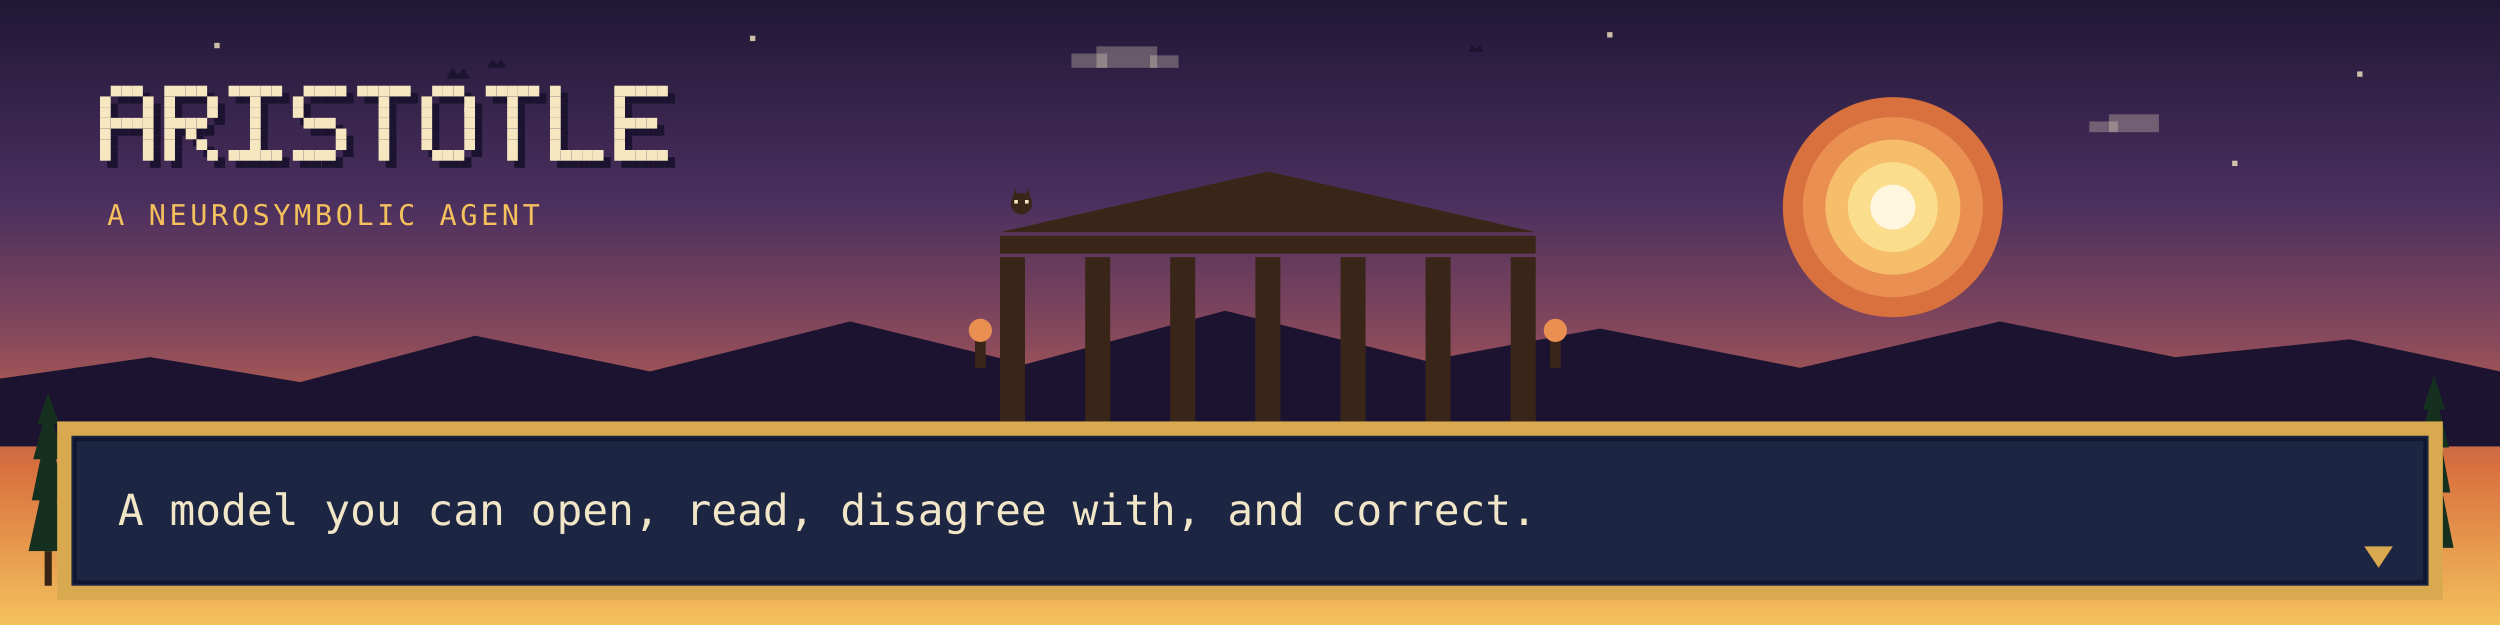
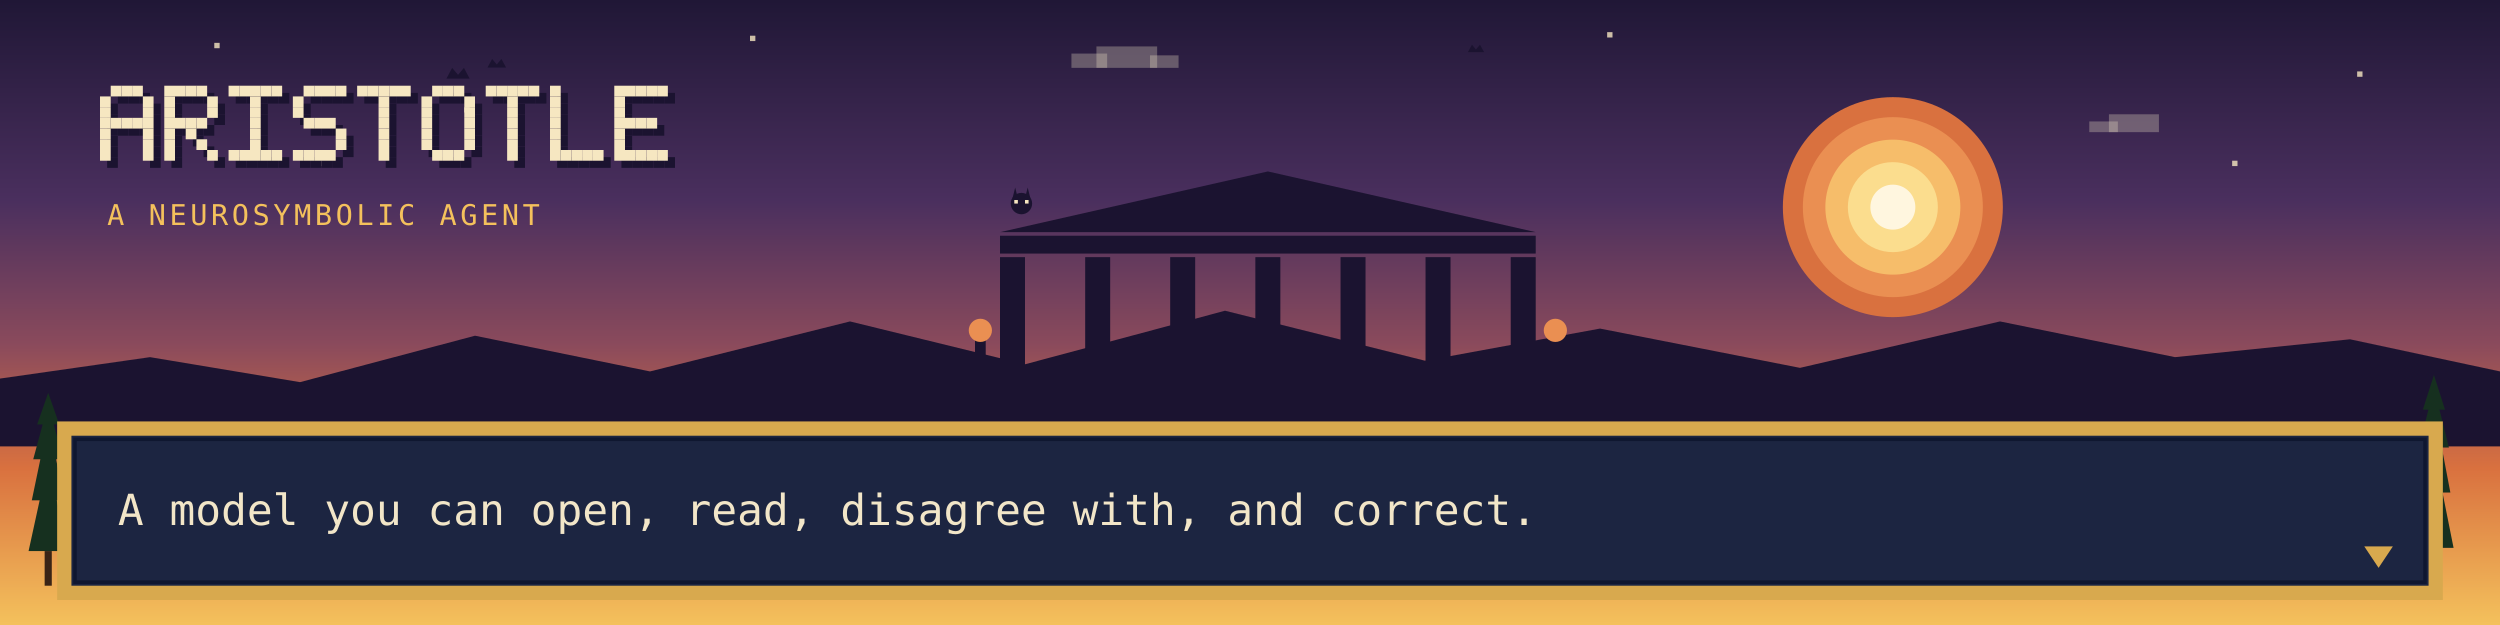
<svg xmlns="http://www.w3.org/2000/svg" viewBox="0 0 1400 350" role="img" aria-label="aristotle — a neurosymbolic agent that builds a model of your system, and shows it to you">
  <defs>
    <linearGradient id="sky" x1="0" y1="0" x2="0" y2="1">
      <stop offset="0%" stop-color="#201736" />
      <stop offset="32%" stop-color="#4a2f5e" />
      <stop offset="55%" stop-color="#8a4a5c" />
      <stop offset="75%" stop-color="#d9713f" />
      <stop offset="100%" stop-color="#f4c15c" />
    </linearGradient>
  </defs>
  <rect x="0.0" y="0.0" width="1400.0" height="350.0" fill="url(#sky)" />
  <rect x="120.0" y="24.0" width="3.0" height="3.0" fill="#f6e7c1" opacity="0.8" />
  <rect x="260.0" y="60.0" width="3.0" height="3.0" fill="#f6e7c1" opacity="0.8" />
  <rect x="420.0" y="20.0" width="3.0" height="3.0" fill="#f6e7c1" opacity="0.8" />
  <rect x="180.0" y="90.0" width="3.0" height="3.0" fill="#f6e7c1" opacity="0.8" />
  <rect x="900.0" y="18.0" width="3.0" height="3.0" fill="#f6e7c1" opacity="0.8" />
  <rect x="1320.0" y="40.0" width="3.0" height="3.0" fill="#f6e7c1" opacity="0.8" />
  <rect x="1250.0" y="90.0" width="3.0" height="3.0" fill="#f6e7c1" opacity="0.8" />
  <rect x="600.0" y="30.0" width="20.0" height="8.0" fill="#f2e6c8" opacity="0.3" />
  <rect x="614.0" y="26.0" width="34.0" height="12.0" fill="#f2e6c8" opacity="0.3" />
  <rect x="644.0" y="31.0" width="16.0" height="7.0" fill="#f2e6c8" opacity="0.3" />
  <rect x="1170.0" y="68.0" width="16.0" height="6.0" fill="#f2e6c8" opacity="0.3" />
  <rect x="1181.0" y="64.0" width="28.0" height="10.0" fill="#f2e6c8" opacity="0.3" />
  <polygon points="250.0,44.0 253.2,38.0 256.5,41.9 259.8,38.0 263.0,44.0" fill="#1b1330" />
  <polygon points="273.0,37.8 275.6,33.0 278.2,36.1 280.8,33.0 283.4,37.8" fill="#1b1330" />
  <polygon points="822.0,29.2 824.3,25.0 826.5,27.7 828.8,25.0 831.1,29.2" fill="#1b1330" />
  <circle cx="1060.0" cy="116.0" r="61.6" fill="#d9713f" />
  <circle cx="1060.0" cy="116.0" r="50.4" fill="#ea8f52" />
  <circle cx="1060.0" cy="116.0" r="37.8" fill="#f6bd6a" />
  <circle cx="1060.0" cy="116.0" r="25.2" fill="#fbdd8e" />
  <circle cx="1060.0" cy="116.0" r="12.6" fill="#fff6df" />
  <polygon points="0.0,250.0 0.0,212.0 84.0,200.0 168.0,214.0 266.0,188.0 364.0,208.0 476.0,180.0 574.0,204.0 686.0,174.0 798.0,202.0 896.0,184.0 1008.0,206.0 1120.0,180.0 1218.0,200.0 1316.0,190.0 1400.0,208.0 1400.0,250.0" fill="#1b1330" />
  <polygon points="27.0,220.0 33.2,237.7 30.1,237.7 35.4,257.2 31.4,257.2 36.2,280.2 31.8,280.2 38.0,308.6 16.0,308.6 22.2,280.2 17.8,280.2 22.6,257.2 18.6,257.2 23.9,237.7 20.8,237.7" fill="#16301f" />
  <rect x="25.0" y="308.6" width="4.0" height="19.4" fill="#3a2416" />
  <polygon points="1363.0,210.0 1369.2,229.4 1366.1,229.4 1371.4,250.6 1367.4,250.6 1372.2,275.8 1367.8,275.8 1374.0,306.8 1352.0,306.8 1358.2,275.8 1353.8,275.8 1358.6,250.6 1354.6,250.6 1359.9,229.4 1356.8,229.4" fill="#16301f" />
  <rect x="1361.0" y="306.8" width="4.0" height="21.2" fill="#3a2416" />
-   <polygon points="710.0,96.0 860.0,130.0 560.0,130.0" fill="#3a2618" />
-   <rect x="560.0" y="132.0" width="300.0" height="10.0" fill="#3a2618" />
-   <rect x="560.0" y="144.0" width="14.0" height="92.0" fill="#3a2618" />
-   <rect x="607.7" y="144.0" width="14.0" height="92.0" fill="#3a2618" />
-   <rect x="655.3" y="144.0" width="14.0" height="92.0" fill="#3a2618" />
-   <rect x="703.0" y="144.0" width="14.0" height="92.0" fill="#3a2618" />
-   <rect x="750.7" y="144.0" width="14.0" height="92.0" fill="#3a2618" />
-   <rect x="798.3" y="144.0" width="14.0" height="92.0" fill="#3a2618" />
-   <rect x="846.0" y="144.0" width="14.0" height="92.0" fill="#3a2618" />
-   <rect x="552.0" y="238.0" width="316.0" height="12.0" fill="#3a2618" />
-   <circle cx="572.0" cy="114.0" r="6.0" fill="#3a2618" />
-   <polygon points="567.0,111.0 570.0,111.0 568.5,105.0" fill="#3a2618" />
-   <polygon points="574.0,111.0 577.0,111.0 575.5,105.0" fill="#3a2618" />
+   <polygon points="710.0,96.0 860.0,130.0 560.0,130.0" fill="#1b1330" />
+   <rect x="560.0" y="132.0" width="300.0" height="10.0" fill="#1b1330" />
+   <rect x="560.0" y="144.0" width="14.0" height="92.0" fill="#1b1330" />
+   <rect x="607.7" y="144.0" width="14.0" height="92.0" fill="#1b1330" />
+   <rect x="655.3" y="144.0" width="14.0" height="92.0" fill="#1b1330" />
+   <rect x="703.0" y="144.0" width="14.0" height="92.0" fill="#1b1330" />
+   <rect x="750.7" y="144.0" width="14.0" height="92.0" fill="#1b1330" />
+   <rect x="798.3" y="144.0" width="14.0" height="92.0" fill="#1b1330" />
+   <rect x="846.0" y="144.0" width="14.0" height="92.0" fill="#1b1330" />
+   <rect x="552.0" y="238.0" width="316.0" height="12.0" fill="#1b1330" />
+   <circle cx="572.0" cy="114.0" r="6.0" fill="#1b1330" />
+   <polygon points="567.0,111.0 570.0,111.0 568.5,105.0" fill="#1b1330" />
+   <polygon points="574.0,111.0 577.0,111.0 575.5,105.0" fill="#1b1330" />
  <rect x="568.0" y="112.0" width="2.0" height="2.0" fill="#f6e7c1" />
  <rect x="574.0" y="112.0" width="2.0" height="2.0" fill="#f6e7c1" />
-   <rect x="546.0" y="190.0" width="6.0" height="16.0" fill="#3a2618" />
+   <rect x="546.0" y="190.0" width="6.0" height="16.0" fill="#1b1330" />
  <circle cx="549.0" cy="185.0" r="6.5" fill="#ea8f52" />
-   <rect x="868.0" y="190.0" width="6.0" height="16.0" fill="#3a2618" />
+   <rect x="868.0" y="190.0" width="6.0" height="16.0" fill="#1b1330" />
  <circle cx="871.0" cy="185.0" r="6.5" fill="#ea8f52" />
  <rect x="66.0" y="52.0" width="6.0" height="6.0" fill="#1b1330" />
  <rect x="72.0" y="52.0" width="6.0" height="6.0" fill="#1b1330" />
  <rect x="78.0" y="52.0" width="6.0" height="6.0" fill="#1b1330" />
  <rect x="60.0" y="58.0" width="6.0" height="6.0" fill="#1b1330" />
  <rect x="84.0" y="58.0" width="6.0" height="6.0" fill="#1b1330" />
  <rect x="60.0" y="64.0" width="6.0" height="6.0" fill="#1b1330" />
  <rect x="84.0" y="64.0" width="6.0" height="6.0" fill="#1b1330" />
  <rect x="60.0" y="70.0" width="6.0" height="6.0" fill="#1b1330" />
  <rect x="66.0" y="70.0" width="6.0" height="6.0" fill="#1b1330" />
  <rect x="72.0" y="70.0" width="6.0" height="6.0" fill="#1b1330" />
  <rect x="78.0" y="70.0" width="6.0" height="6.0" fill="#1b1330" />
  <rect x="84.0" y="70.0" width="6.0" height="6.0" fill="#1b1330" />
  <rect x="60.0" y="76.0" width="6.0" height="6.0" fill="#1b1330" />
  <rect x="84.0" y="76.0" width="6.0" height="6.0" fill="#1b1330" />
  <rect x="60.0" y="82.0" width="6.0" height="6.0" fill="#1b1330" />
  <rect x="84.0" y="82.0" width="6.0" height="6.0" fill="#1b1330" />
  <rect x="60.0" y="88.0" width="6.0" height="6.0" fill="#1b1330" />
  <rect x="84.0" y="88.0" width="6.0" height="6.0" fill="#1b1330" />
  <rect x="96.0" y="52.0" width="6.0" height="6.0" fill="#1b1330" />
  <rect x="102.0" y="52.0" width="6.0" height="6.0" fill="#1b1330" />
  <rect x="108.0" y="52.0" width="6.0" height="6.0" fill="#1b1330" />
  <rect x="114.0" y="52.0" width="6.0" height="6.0" fill="#1b1330" />
  <rect x="96.0" y="58.0" width="6.0" height="6.0" fill="#1b1330" />
  <rect x="120.0" y="58.0" width="6.0" height="6.0" fill="#1b1330" />
  <rect x="96.0" y="64.0" width="6.0" height="6.0" fill="#1b1330" />
  <rect x="120.0" y="64.0" width="6.0" height="6.0" fill="#1b1330" />
  <rect x="96.0" y="70.0" width="6.0" height="6.0" fill="#1b1330" />
  <rect x="102.0" y="70.0" width="6.0" height="6.0" fill="#1b1330" />
  <rect x="108.0" y="70.0" width="6.0" height="6.0" fill="#1b1330" />
  <rect x="114.0" y="70.0" width="6.0" height="6.0" fill="#1b1330" />
  <rect x="96.0" y="76.0" width="6.0" height="6.0" fill="#1b1330" />
  <rect x="108.0" y="76.0" width="6.0" height="6.0" fill="#1b1330" />
  <rect x="96.0" y="82.0" width="6.0" height="6.0" fill="#1b1330" />
  <rect x="114.0" y="82.0" width="6.0" height="6.0" fill="#1b1330" />
  <rect x="96.0" y="88.0" width="6.0" height="6.0" fill="#1b1330" />
  <rect x="120.0" y="88.0" width="6.0" height="6.0" fill="#1b1330" />
  <rect x="132.0" y="52.0" width="6.0" height="6.0" fill="#1b1330" />
  <rect x="138.0" y="52.0" width="6.0" height="6.0" fill="#1b1330" />
  <rect x="144.0" y="52.0" width="6.0" height="6.0" fill="#1b1330" />
  <rect x="150.0" y="52.0" width="6.0" height="6.0" fill="#1b1330" />
  <rect x="156.0" y="52.0" width="6.0" height="6.0" fill="#1b1330" />
  <rect x="144.0" y="58.0" width="6.0" height="6.0" fill="#1b1330" />
  <rect x="144.0" y="64.0" width="6.0" height="6.0" fill="#1b1330" />
  <rect x="144.0" y="70.0" width="6.0" height="6.0" fill="#1b1330" />
  <rect x="144.0" y="76.0" width="6.0" height="6.0" fill="#1b1330" />
  <rect x="144.0" y="82.0" width="6.0" height="6.0" fill="#1b1330" />
  <rect x="132.0" y="88.0" width="6.0" height="6.0" fill="#1b1330" />
  <rect x="138.0" y="88.0" width="6.0" height="6.0" fill="#1b1330" />
  <rect x="144.0" y="88.0" width="6.0" height="6.0" fill="#1b1330" />
  <rect x="150.0" y="88.0" width="6.0" height="6.0" fill="#1b1330" />
  <rect x="156.0" y="88.0" width="6.0" height="6.0" fill="#1b1330" />
  <rect x="174.0" y="52.0" width="6.0" height="6.0" fill="#1b1330" />
  <rect x="180.0" y="52.0" width="6.0" height="6.0" fill="#1b1330" />
  <rect x="186.0" y="52.0" width="6.0" height="6.0" fill="#1b1330" />
  <rect x="192.0" y="52.0" width="6.0" height="6.0" fill="#1b1330" />
  <rect x="168.0" y="58.0" width="6.0" height="6.0" fill="#1b1330" />
  <rect x="168.0" y="64.0" width="6.0" height="6.0" fill="#1b1330" />
  <rect x="174.0" y="70.0" width="6.0" height="6.0" fill="#1b1330" />
  <rect x="180.0" y="70.0" width="6.0" height="6.0" fill="#1b1330" />
  <rect x="186.0" y="70.0" width="6.0" height="6.0" fill="#1b1330" />
  <rect x="192.0" y="76.0" width="6.0" height="6.0" fill="#1b1330" />
  <rect x="192.0" y="82.0" width="6.0" height="6.0" fill="#1b1330" />
  <rect x="168.0" y="88.0" width="6.0" height="6.0" fill="#1b1330" />
  <rect x="174.0" y="88.0" width="6.0" height="6.0" fill="#1b1330" />
  <rect x="180.0" y="88.0" width="6.0" height="6.0" fill="#1b1330" />
  <rect x="186.0" y="88.0" width="6.0" height="6.0" fill="#1b1330" />
  <rect x="204.0" y="52.0" width="6.0" height="6.0" fill="#1b1330" />
  <rect x="210.0" y="52.0" width="6.0" height="6.0" fill="#1b1330" />
  <rect x="216.0" y="52.0" width="6.0" height="6.0" fill="#1b1330" />
  <rect x="222.0" y="52.0" width="6.0" height="6.0" fill="#1b1330" />
  <rect x="228.0" y="52.0" width="6.0" height="6.0" fill="#1b1330" />
  <rect x="216.0" y="58.0" width="6.0" height="6.0" fill="#1b1330" />
  <rect x="216.0" y="64.0" width="6.0" height="6.0" fill="#1b1330" />
  <rect x="216.0" y="70.0" width="6.0" height="6.0" fill="#1b1330" />
  <rect x="216.0" y="76.0" width="6.0" height="6.0" fill="#1b1330" />
  <rect x="216.0" y="82.0" width="6.0" height="6.0" fill="#1b1330" />
  <rect x="216.0" y="88.0" width="6.0" height="6.0" fill="#1b1330" />
  <rect x="246.0" y="52.0" width="6.0" height="6.0" fill="#1b1330" />
  <rect x="252.0" y="52.0" width="6.0" height="6.0" fill="#1b1330" />
  <rect x="258.0" y="52.0" width="6.0" height="6.0" fill="#1b1330" />
  <rect x="240.0" y="58.0" width="6.0" height="6.0" fill="#1b1330" />
  <rect x="264.0" y="58.0" width="6.0" height="6.0" fill="#1b1330" />
  <rect x="240.0" y="64.0" width="6.0" height="6.0" fill="#1b1330" />
  <rect x="264.0" y="64.0" width="6.0" height="6.0" fill="#1b1330" />
  <rect x="240.0" y="70.0" width="6.0" height="6.0" fill="#1b1330" />
  <rect x="264.0" y="70.0" width="6.0" height="6.0" fill="#1b1330" />
  <rect x="240.0" y="76.0" width="6.0" height="6.0" fill="#1b1330" />
  <rect x="264.0" y="76.0" width="6.0" height="6.0" fill="#1b1330" />
  <rect x="240.0" y="82.0" width="6.0" height="6.0" fill="#1b1330" />
  <rect x="264.0" y="82.0" width="6.0" height="6.0" fill="#1b1330" />
  <rect x="246.0" y="88.0" width="6.0" height="6.0" fill="#1b1330" />
  <rect x="252.0" y="88.0" width="6.0" height="6.0" fill="#1b1330" />
  <rect x="258.0" y="88.0" width="6.0" height="6.0" fill="#1b1330" />
  <rect x="276.0" y="52.0" width="6.0" height="6.0" fill="#1b1330" />
  <rect x="282.0" y="52.0" width="6.0" height="6.0" fill="#1b1330" />
  <rect x="288.0" y="52.0" width="6.0" height="6.0" fill="#1b1330" />
  <rect x="294.0" y="52.0" width="6.0" height="6.0" fill="#1b1330" />
  <rect x="300.0" y="52.0" width="6.0" height="6.0" fill="#1b1330" />
  <rect x="288.0" y="58.0" width="6.0" height="6.0" fill="#1b1330" />
  <rect x="288.0" y="64.0" width="6.0" height="6.0" fill="#1b1330" />
  <rect x="288.0" y="70.0" width="6.0" height="6.0" fill="#1b1330" />
  <rect x="288.0" y="76.0" width="6.0" height="6.0" fill="#1b1330" />
  <rect x="288.0" y="82.0" width="6.0" height="6.0" fill="#1b1330" />
  <rect x="288.0" y="88.0" width="6.0" height="6.0" fill="#1b1330" />
  <rect x="312.0" y="52.0" width="6.0" height="6.0" fill="#1b1330" />
  <rect x="312.0" y="58.0" width="6.0" height="6.0" fill="#1b1330" />
  <rect x="312.0" y="64.0" width="6.0" height="6.0" fill="#1b1330" />
  <rect x="312.0" y="70.0" width="6.0" height="6.0" fill="#1b1330" />
  <rect x="312.0" y="76.0" width="6.0" height="6.0" fill="#1b1330" />
  <rect x="312.0" y="82.0" width="6.0" height="6.0" fill="#1b1330" />
  <rect x="312.0" y="88.0" width="6.0" height="6.0" fill="#1b1330" />
  <rect x="318.0" y="88.0" width="6.0" height="6.0" fill="#1b1330" />
  <rect x="324.0" y="88.0" width="6.0" height="6.0" fill="#1b1330" />
  <rect x="330.0" y="88.0" width="6.0" height="6.0" fill="#1b1330" />
  <rect x="336.0" y="88.0" width="6.0" height="6.0" fill="#1b1330" />
  <rect x="348.0" y="52.0" width="6.0" height="6.0" fill="#1b1330" />
  <rect x="354.0" y="52.0" width="6.0" height="6.0" fill="#1b1330" />
  <rect x="360.0" y="52.0" width="6.0" height="6.0" fill="#1b1330" />
  <rect x="366.0" y="52.0" width="6.0" height="6.0" fill="#1b1330" />
  <rect x="372.0" y="52.0" width="6.0" height="6.0" fill="#1b1330" />
  <rect x="348.0" y="58.0" width="6.0" height="6.0" fill="#1b1330" />
  <rect x="348.0" y="64.0" width="6.0" height="6.0" fill="#1b1330" />
  <rect x="348.0" y="70.0" width="6.0" height="6.0" fill="#1b1330" />
  <rect x="354.0" y="70.0" width="6.0" height="6.0" fill="#1b1330" />
  <rect x="360.0" y="70.0" width="6.0" height="6.0" fill="#1b1330" />
  <rect x="366.0" y="70.0" width="6.0" height="6.0" fill="#1b1330" />
  <rect x="348.0" y="76.0" width="6.0" height="6.0" fill="#1b1330" />
  <rect x="348.0" y="82.0" width="6.0" height="6.0" fill="#1b1330" />
  <rect x="348.0" y="88.0" width="6.0" height="6.0" fill="#1b1330" />
  <rect x="354.0" y="88.0" width="6.0" height="6.0" fill="#1b1330" />
  <rect x="360.0" y="88.0" width="6.0" height="6.0" fill="#1b1330" />
  <rect x="366.0" y="88.0" width="6.0" height="6.0" fill="#1b1330" />
  <rect x="372.0" y="88.0" width="6.0" height="6.0" fill="#1b1330" />
  <rect x="62.0" y="48.0" width="6.0" height="6.0" fill="#f6e7c1" />
  <rect x="68.0" y="48.0" width="6.0" height="6.0" fill="#f6e7c1" />
  <rect x="74.0" y="48.0" width="6.0" height="6.0" fill="#f6e7c1" />
  <rect x="56.0" y="54.0" width="6.0" height="6.0" fill="#f6e7c1" />
  <rect x="80.0" y="54.0" width="6.0" height="6.0" fill="#f6e7c1" />
  <rect x="56.0" y="60.0" width="6.0" height="6.0" fill="#f6e7c1" />
  <rect x="80.0" y="60.0" width="6.0" height="6.0" fill="#f6e7c1" />
  <rect x="56.0" y="66.0" width="6.0" height="6.0" fill="#f6e7c1" />
  <rect x="62.0" y="66.0" width="6.0" height="6.0" fill="#f6e7c1" />
  <rect x="68.0" y="66.0" width="6.0" height="6.0" fill="#f6e7c1" />
  <rect x="74.0" y="66.0" width="6.0" height="6.0" fill="#f6e7c1" />
  <rect x="80.0" y="66.0" width="6.0" height="6.0" fill="#f6e7c1" />
  <rect x="56.0" y="72.0" width="6.0" height="6.0" fill="#f6e7c1" />
  <rect x="80.0" y="72.0" width="6.0" height="6.0" fill="#f6e7c1" />
  <rect x="56.0" y="78.0" width="6.0" height="6.0" fill="#f6e7c1" />
  <rect x="80.0" y="78.0" width="6.0" height="6.0" fill="#f6e7c1" />
  <rect x="56.0" y="84.0" width="6.0" height="6.0" fill="#f6e7c1" />
  <rect x="80.0" y="84.0" width="6.0" height="6.0" fill="#f6e7c1" />
  <rect x="92.0" y="48.0" width="6.0" height="6.0" fill="#f6e7c1" />
  <rect x="98.0" y="48.0" width="6.0" height="6.0" fill="#f6e7c1" />
  <rect x="104.0" y="48.0" width="6.0" height="6.0" fill="#f6e7c1" />
  <rect x="110.0" y="48.0" width="6.0" height="6.0" fill="#f6e7c1" />
  <rect x="92.0" y="54.0" width="6.0" height="6.0" fill="#f6e7c1" />
  <rect x="116.0" y="54.0" width="6.0" height="6.0" fill="#f6e7c1" />
  <rect x="92.0" y="60.0" width="6.0" height="6.0" fill="#f6e7c1" />
  <rect x="116.0" y="60.0" width="6.0" height="6.0" fill="#f6e7c1" />
  <rect x="92.0" y="66.0" width="6.0" height="6.0" fill="#f6e7c1" />
  <rect x="98.0" y="66.0" width="6.0" height="6.0" fill="#f6e7c1" />
  <rect x="104.0" y="66.0" width="6.0" height="6.0" fill="#f6e7c1" />
  <rect x="110.0" y="66.0" width="6.0" height="6.0" fill="#f6e7c1" />
  <rect x="92.0" y="72.0" width="6.0" height="6.0" fill="#f6e7c1" />
  <rect x="104.0" y="72.0" width="6.0" height="6.0" fill="#f6e7c1" />
  <rect x="92.0" y="78.0" width="6.0" height="6.0" fill="#f6e7c1" />
  <rect x="110.0" y="78.0" width="6.0" height="6.0" fill="#f6e7c1" />
  <rect x="92.0" y="84.0" width="6.0" height="6.0" fill="#f6e7c1" />
  <rect x="116.0" y="84.0" width="6.0" height="6.0" fill="#f6e7c1" />
  <rect x="128.0" y="48.0" width="6.0" height="6.0" fill="#f6e7c1" />
  <rect x="134.0" y="48.0" width="6.0" height="6.0" fill="#f6e7c1" />
  <rect x="140.0" y="48.0" width="6.0" height="6.0" fill="#f6e7c1" />
  <rect x="146.0" y="48.0" width="6.0" height="6.0" fill="#f6e7c1" />
  <rect x="152.0" y="48.0" width="6.0" height="6.0" fill="#f6e7c1" />
  <rect x="140.0" y="54.0" width="6.0" height="6.0" fill="#f6e7c1" />
  <rect x="140.0" y="60.0" width="6.0" height="6.0" fill="#f6e7c1" />
  <rect x="140.0" y="66.0" width="6.0" height="6.0" fill="#f6e7c1" />
  <rect x="140.0" y="72.0" width="6.0" height="6.0" fill="#f6e7c1" />
  <rect x="140.0" y="78.0" width="6.0" height="6.0" fill="#f6e7c1" />
  <rect x="128.0" y="84.0" width="6.0" height="6.0" fill="#f6e7c1" />
  <rect x="134.0" y="84.0" width="6.0" height="6.0" fill="#f6e7c1" />
  <rect x="140.0" y="84.0" width="6.0" height="6.0" fill="#f6e7c1" />
  <rect x="146.0" y="84.0" width="6.0" height="6.0" fill="#f6e7c1" />
  <rect x="152.0" y="84.0" width="6.0" height="6.0" fill="#f6e7c1" />
  <rect x="170.0" y="48.0" width="6.0" height="6.0" fill="#f6e7c1" />
  <rect x="176.0" y="48.0" width="6.0" height="6.0" fill="#f6e7c1" />
  <rect x="182.0" y="48.0" width="6.0" height="6.0" fill="#f6e7c1" />
  <rect x="188.0" y="48.0" width="6.0" height="6.0" fill="#f6e7c1" />
  <rect x="164.0" y="54.0" width="6.0" height="6.0" fill="#f6e7c1" />
  <rect x="164.0" y="60.0" width="6.0" height="6.0" fill="#f6e7c1" />
  <rect x="170.0" y="66.0" width="6.0" height="6.0" fill="#f6e7c1" />
  <rect x="176.0" y="66.0" width="6.0" height="6.0" fill="#f6e7c1" />
  <rect x="182.0" y="66.0" width="6.0" height="6.0" fill="#f6e7c1" />
  <rect x="188.0" y="72.0" width="6.0" height="6.0" fill="#f6e7c1" />
  <rect x="188.0" y="78.0" width="6.0" height="6.0" fill="#f6e7c1" />
  <rect x="164.0" y="84.0" width="6.0" height="6.0" fill="#f6e7c1" />
  <rect x="170.0" y="84.0" width="6.0" height="6.0" fill="#f6e7c1" />
  <rect x="176.0" y="84.0" width="6.0" height="6.0" fill="#f6e7c1" />
  <rect x="182.0" y="84.0" width="6.0" height="6.0" fill="#f6e7c1" />
  <rect x="200.0" y="48.0" width="6.0" height="6.0" fill="#f6e7c1" />
  <rect x="206.0" y="48.0" width="6.0" height="6.0" fill="#f6e7c1" />
  <rect x="212.0" y="48.0" width="6.0" height="6.0" fill="#f6e7c1" />
  <rect x="218.0" y="48.0" width="6.0" height="6.0" fill="#f6e7c1" />
  <rect x="224.0" y="48.0" width="6.0" height="6.0" fill="#f6e7c1" />
  <rect x="212.0" y="54.0" width="6.0" height="6.0" fill="#f6e7c1" />
  <rect x="212.0" y="60.0" width="6.0" height="6.0" fill="#f6e7c1" />
  <rect x="212.0" y="66.0" width="6.0" height="6.0" fill="#f6e7c1" />
  <rect x="212.0" y="72.0" width="6.0" height="6.0" fill="#f6e7c1" />
  <rect x="212.0" y="78.0" width="6.0" height="6.0" fill="#f6e7c1" />
  <rect x="212.0" y="84.0" width="6.0" height="6.0" fill="#f6e7c1" />
  <rect x="242.0" y="48.0" width="6.0" height="6.0" fill="#f6e7c1" />
  <rect x="248.0" y="48.0" width="6.0" height="6.0" fill="#f6e7c1" />
  <rect x="254.0" y="48.0" width="6.0" height="6.0" fill="#f6e7c1" />
  <rect x="236.0" y="54.0" width="6.0" height="6.0" fill="#f6e7c1" />
  <rect x="260.0" y="54.0" width="6.0" height="6.0" fill="#f6e7c1" />
  <rect x="236.0" y="60.0" width="6.0" height="6.0" fill="#f6e7c1" />
  <rect x="260.0" y="60.0" width="6.0" height="6.0" fill="#f6e7c1" />
  <rect x="236.0" y="66.0" width="6.0" height="6.0" fill="#f6e7c1" />
  <rect x="260.0" y="66.0" width="6.0" height="6.0" fill="#f6e7c1" />
  <rect x="236.0" y="72.0" width="6.0" height="6.0" fill="#f6e7c1" />
  <rect x="260.0" y="72.0" width="6.0" height="6.0" fill="#f6e7c1" />
  <rect x="236.0" y="78.0" width="6.0" height="6.0" fill="#f6e7c1" />
  <rect x="260.0" y="78.0" width="6.0" height="6.0" fill="#f6e7c1" />
  <rect x="242.0" y="84.0" width="6.0" height="6.0" fill="#f6e7c1" />
  <rect x="248.0" y="84.0" width="6.0" height="6.0" fill="#f6e7c1" />
  <rect x="254.0" y="84.0" width="6.0" height="6.0" fill="#f6e7c1" />
  <rect x="272.0" y="48.0" width="6.0" height="6.0" fill="#f6e7c1" />
  <rect x="278.0" y="48.0" width="6.0" height="6.0" fill="#f6e7c1" />
  <rect x="284.0" y="48.0" width="6.0" height="6.0" fill="#f6e7c1" />
  <rect x="290.0" y="48.0" width="6.0" height="6.0" fill="#f6e7c1" />
  <rect x="296.0" y="48.0" width="6.0" height="6.0" fill="#f6e7c1" />
  <rect x="284.0" y="54.0" width="6.0" height="6.0" fill="#f6e7c1" />
  <rect x="284.0" y="60.0" width="6.0" height="6.0" fill="#f6e7c1" />
  <rect x="284.0" y="66.0" width="6.0" height="6.0" fill="#f6e7c1" />
  <rect x="284.0" y="72.0" width="6.0" height="6.0" fill="#f6e7c1" />
  <rect x="284.0" y="78.0" width="6.0" height="6.0" fill="#f6e7c1" />
  <rect x="284.0" y="84.0" width="6.0" height="6.0" fill="#f6e7c1" />
  <rect x="308.0" y="48.0" width="6.0" height="6.0" fill="#f6e7c1" />
  <rect x="308.0" y="54.0" width="6.0" height="6.0" fill="#f6e7c1" />
  <rect x="308.0" y="60.0" width="6.0" height="6.0" fill="#f6e7c1" />
  <rect x="308.0" y="66.0" width="6.0" height="6.0" fill="#f6e7c1" />
  <rect x="308.0" y="72.0" width="6.0" height="6.0" fill="#f6e7c1" />
  <rect x="308.0" y="78.0" width="6.0" height="6.0" fill="#f6e7c1" />
  <rect x="308.0" y="84.0" width="6.0" height="6.0" fill="#f6e7c1" />
  <rect x="314.0" y="84.0" width="6.0" height="6.0" fill="#f6e7c1" />
  <rect x="320.0" y="84.0" width="6.0" height="6.0" fill="#f6e7c1" />
  <rect x="326.0" y="84.0" width="6.0" height="6.0" fill="#f6e7c1" />
  <rect x="332.0" y="84.0" width="6.0" height="6.0" fill="#f6e7c1" />
  <rect x="344.0" y="48.0" width="6.0" height="6.0" fill="#f6e7c1" />
  <rect x="350.0" y="48.0" width="6.0" height="6.0" fill="#f6e7c1" />
  <rect x="356.0" y="48.0" width="6.0" height="6.0" fill="#f6e7c1" />
  <rect x="362.0" y="48.0" width="6.0" height="6.0" fill="#f6e7c1" />
  <rect x="368.0" y="48.0" width="6.0" height="6.0" fill="#f6e7c1" />
  <rect x="344.0" y="54.0" width="6.0" height="6.0" fill="#f6e7c1" />
  <rect x="344.0" y="60.0" width="6.0" height="6.0" fill="#f6e7c1" />
  <rect x="344.0" y="66.0" width="6.0" height="6.0" fill="#f6e7c1" />
  <rect x="350.0" y="66.0" width="6.0" height="6.0" fill="#f6e7c1" />
  <rect x="356.0" y="66.0" width="6.0" height="6.0" fill="#f6e7c1" />
  <rect x="362.0" y="66.0" width="6.0" height="6.0" fill="#f6e7c1" />
  <rect x="344.0" y="72.0" width="6.0" height="6.0" fill="#f6e7c1" />
  <rect x="344.0" y="78.0" width="6.0" height="6.0" fill="#f6e7c1" />
  <rect x="344.0" y="84.0" width="6.0" height="6.0" fill="#f6e7c1" />
  <rect x="350.0" y="84.0" width="6.0" height="6.0" fill="#f6e7c1" />
  <rect x="356.0" y="84.0" width="6.0" height="6.0" fill="#f6e7c1" />
  <rect x="362.0" y="84.0" width="6.0" height="6.0" fill="#f6e7c1" />
  <rect x="368.0" y="84.0" width="6.0" height="6.0" fill="#f6e7c1" />
  <text x="60" y="126" font-family="ui-monospace, SFMono-Regular, Menlo, Consolas, monospace" font-size="16" letter-spacing="2" fill="#f4c15c">A NEUROSYMBOLIC AGENT</text>
  <rect x="32.0" y="236.0" width="1336.0" height="100.0" fill="#d8a94e" />
  <rect x="40.0" y="244.0" width="1320.0" height="84.0" fill="#1c2541" />
  <rect x="42" y="246" width="1316" height="80" fill="none" stroke="#0f1730" stroke-width="2" />
  <text x="66" y="294.0" font-family="ui-monospace, SFMono-Regular, Menlo, Consolas, monospace" font-size="24" fill="#f2e6c8">A model you can open, read, disagree with, and correct.</text>
  <polygon points="1324.0,306.0 1340.0,306.0 1332.0,318.0" fill="#d8a94e" />
</svg>
